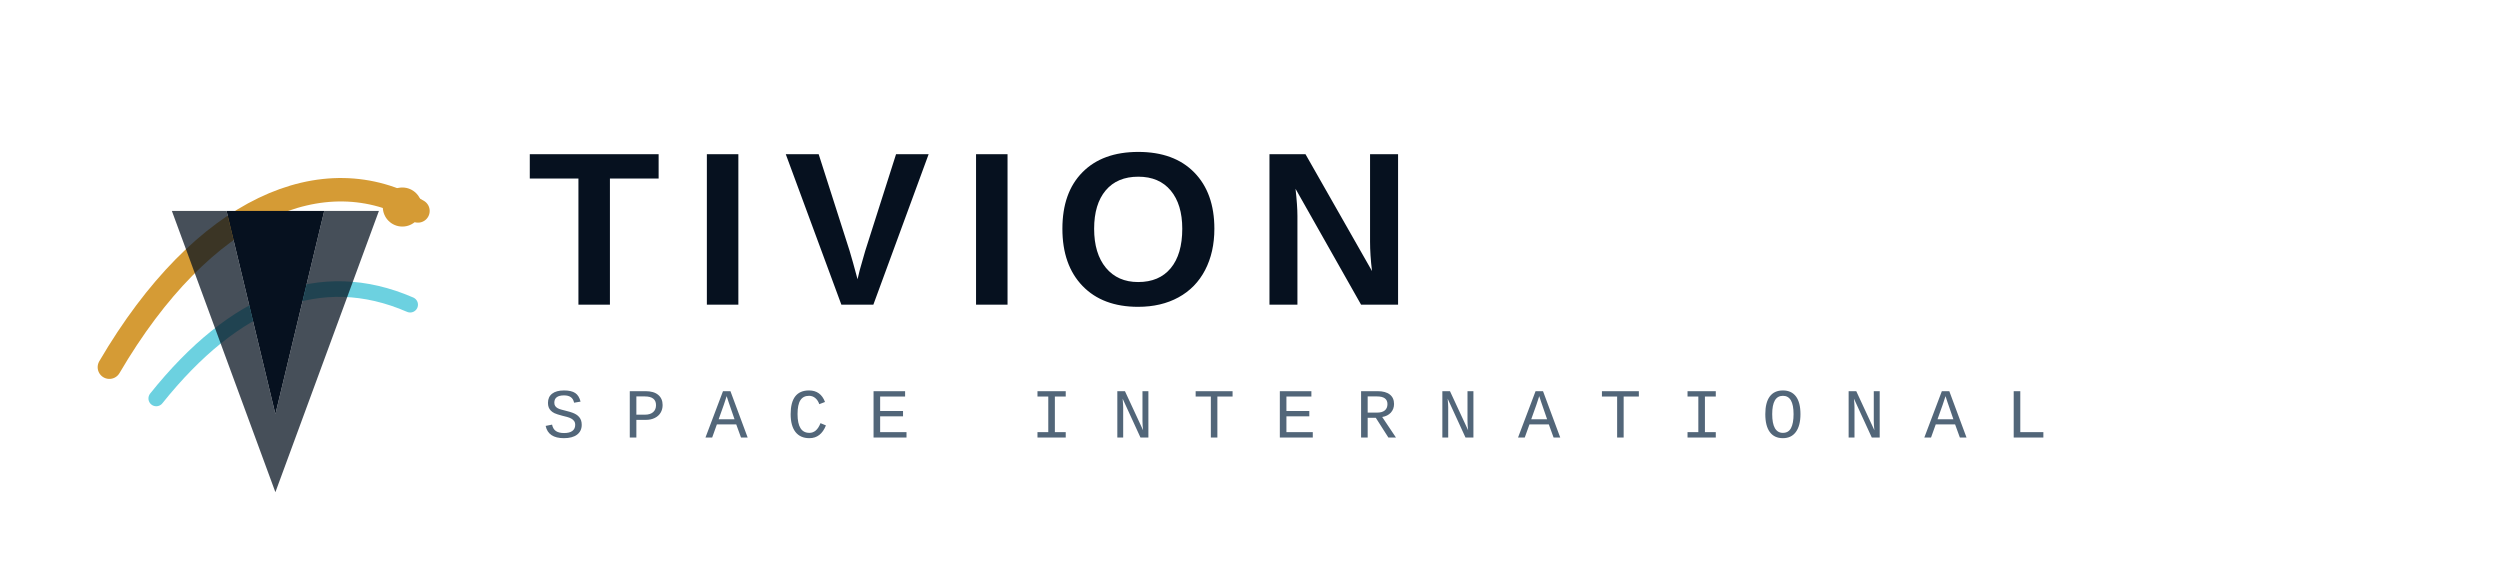
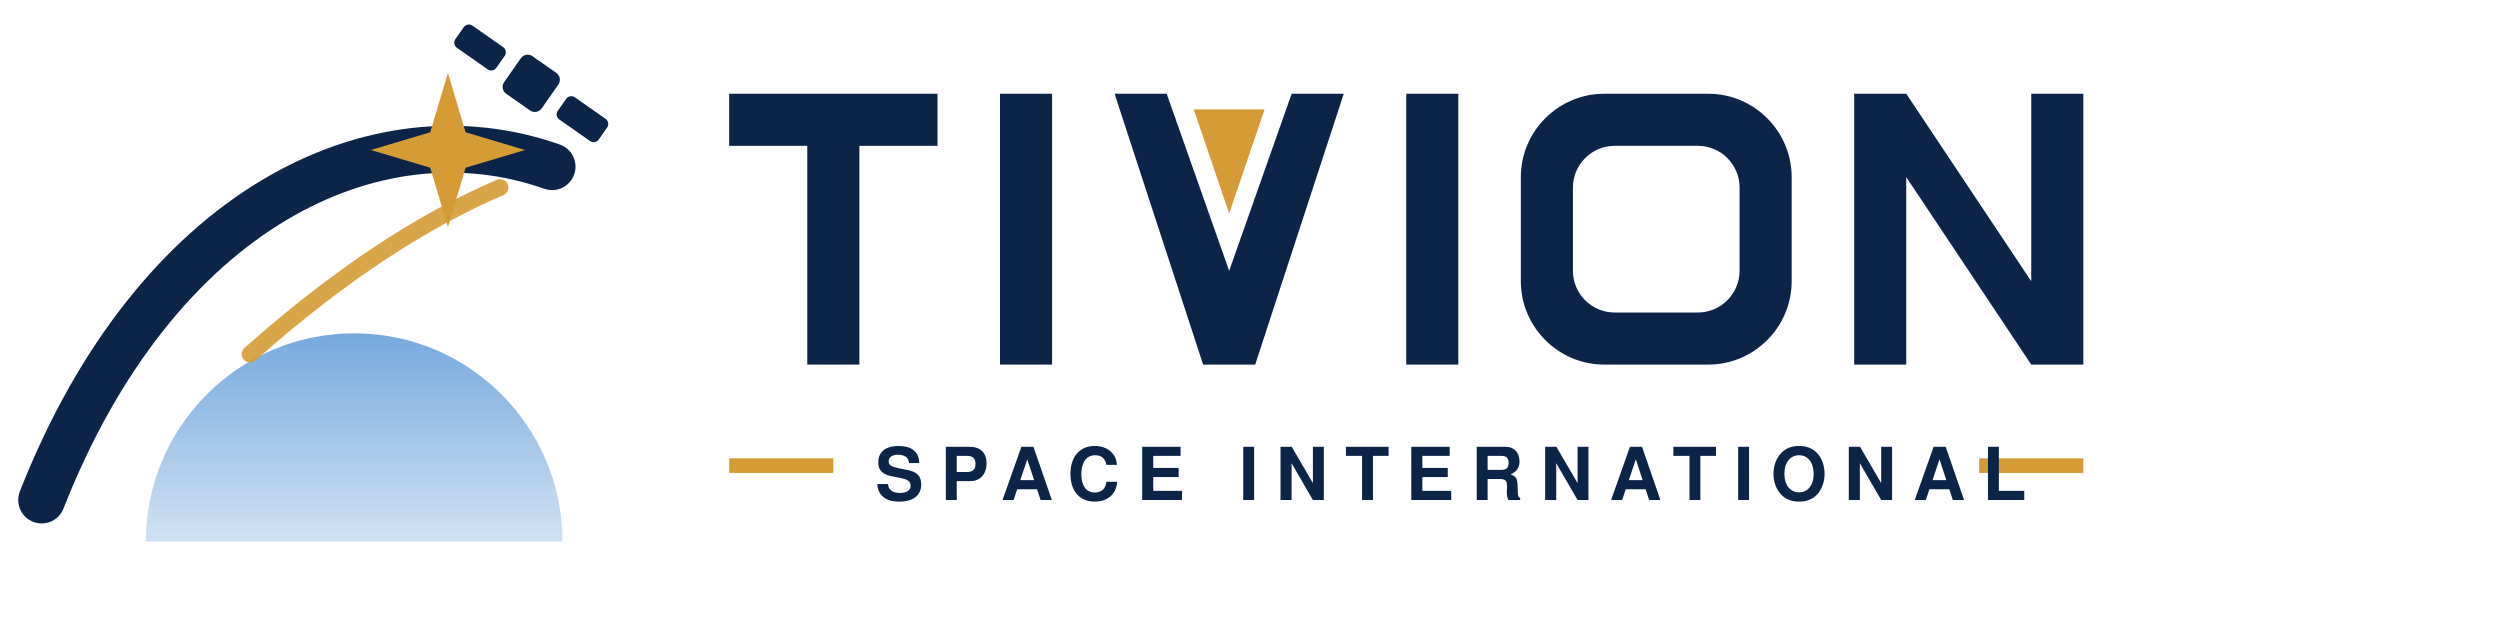
- <svg xmlns="http://www.w3.org/2000/svg" width="640" height="150" viewBox="0 0 640 150" role="img" aria-label="TIVION Space International">
-   <rect width="640" height="150" fill="none" />
-   <g transform="translate(20 26)">
-     <path d="M8 68c24-41 55-54 79-40" fill="none" stroke="#d59b35" stroke-linecap="round" stroke-width="6" />
-     <path d="M20 76c20-25 42-34 65-24" fill="none" stroke="#4cc7d9" stroke-linecap="round" stroke-width="4" opacity=".82" />
-     <path d="M38 28h25L50.5 80 38 28Z" fill="#06111f" />
-     <path d="M50.5 80 63 28h14L50.5 100 24 28h14l12.5 52Z" fill="#06111f" opacity=".74" />
-     <circle cx="83" cy="27" r="5" fill="#d59b35" />
+ <svg xmlns="http://www.w3.org/2000/svg" width="640" height="160" viewBox="0 0 240 60" role="img" aria-label="TIVION Space International">
+   <defs>
+     <linearGradient id="earth" x1="0" y1="0" x2="0" y2="1">
+       <stop offset="0%" stop-color="#5f9ad8" />
+       <stop offset="100%" stop-color="#c9ddf2" />
+     </linearGradient>
+   </defs>
+   <g transform="translate(2 2)">
+     <path d="M12 50 A 20 20 0 0 1 52 50 Z" fill="url(#earth)" opacity=".85" />
+     <path d="M2 46 C 13 18, 34 8, 51 14" fill="none" stroke="#0b2447" stroke-width="4.5" stroke-linecap="round" />
+     <path d="M22 32 C 31 24, 39 19, 46 16" fill="none" stroke="#d59b35" stroke-width="1.6" stroke-linecap="round" opacity=".9" />
+     <path d="M41 5 L42.7 10.7 L48.4 12.4 L42.7 14.1 L41 19.8 L39.3 14.1 L33.6 12.4 L39.3 10.7 Z" fill="#d59b35" />
+     <g transform="translate(49 6) rotate(35)">
+       <rect x="-2.2" y="-2.2" width="4.4" height="4.4" rx="0.8" fill="#0b2447" />
+       <rect x="-8.4" y="-1.3" width="4.8" height="2.6" rx="0.6" fill="#0b2447" />
+       <rect x="3.6" y="-1.3" width="4.8" height="2.6" rx="0.6" fill="#0b2447" />
+     </g>
  </g>
-   <text x="135" y="78" fill="#06111f" font-family="Arial, Helvetica, sans-serif" font-size="56" font-weight="700" letter-spacing="8">TIVION</text>
-   <text x="139" y="112" fill="#526679" font-family="Courier New, monospace" font-size="18" letter-spacing="10">SPACE INTERNATIONAL</text>
+   <g transform="translate(70 9)" fill="#0b2447">
+     <path d="M0 0h20v5h-7.5v21h-5V5H0Z" />
+     <rect x="26" width="5" height="26" />
+     <path d="M37 0h5l6 17L54 0h5l-8.5 26h-5Z" />
+     <rect x="65" width="5" height="26" />
+     <path fill-rule="evenodd" d="M84 0h10c4.4 0 8 3.6 8 8v10c0 4.4-3.6 8-8 8H84c-4.4 0-8-3.6-8-8V8c0-4.4 3.6-8 8-8Zm1 5c-2.2 0-4 1.8-4 4v8c0 2.2 1.8 4 4 4h8c2.2 0 4-1.8 4-4V9c0-2.2-1.8-4-4-4Z" />
+     <path d="M108 26V0h5l12 18V0h5v26h-5l-12-18v18Z" />
+   </g>
+   <path d="M114.6 10.5h6.8L118 20.5Z" fill="#d59b35" />
+   <rect x="70" y="44" width="10" height="1.4" fill="#d59b35" />
+   <rect x="190" y="44" width="10" height="1.4" fill="#d59b35" />
+   <text x="84" y="48" fill="#0b2447" font-family="Helvetica, Arial, sans-serif" font-size="7" font-weight="600" letter-spacing="1.6" textLength="102" lengthAdjust="spacing">SPACE INTERNATIONAL</text>
</svg>
